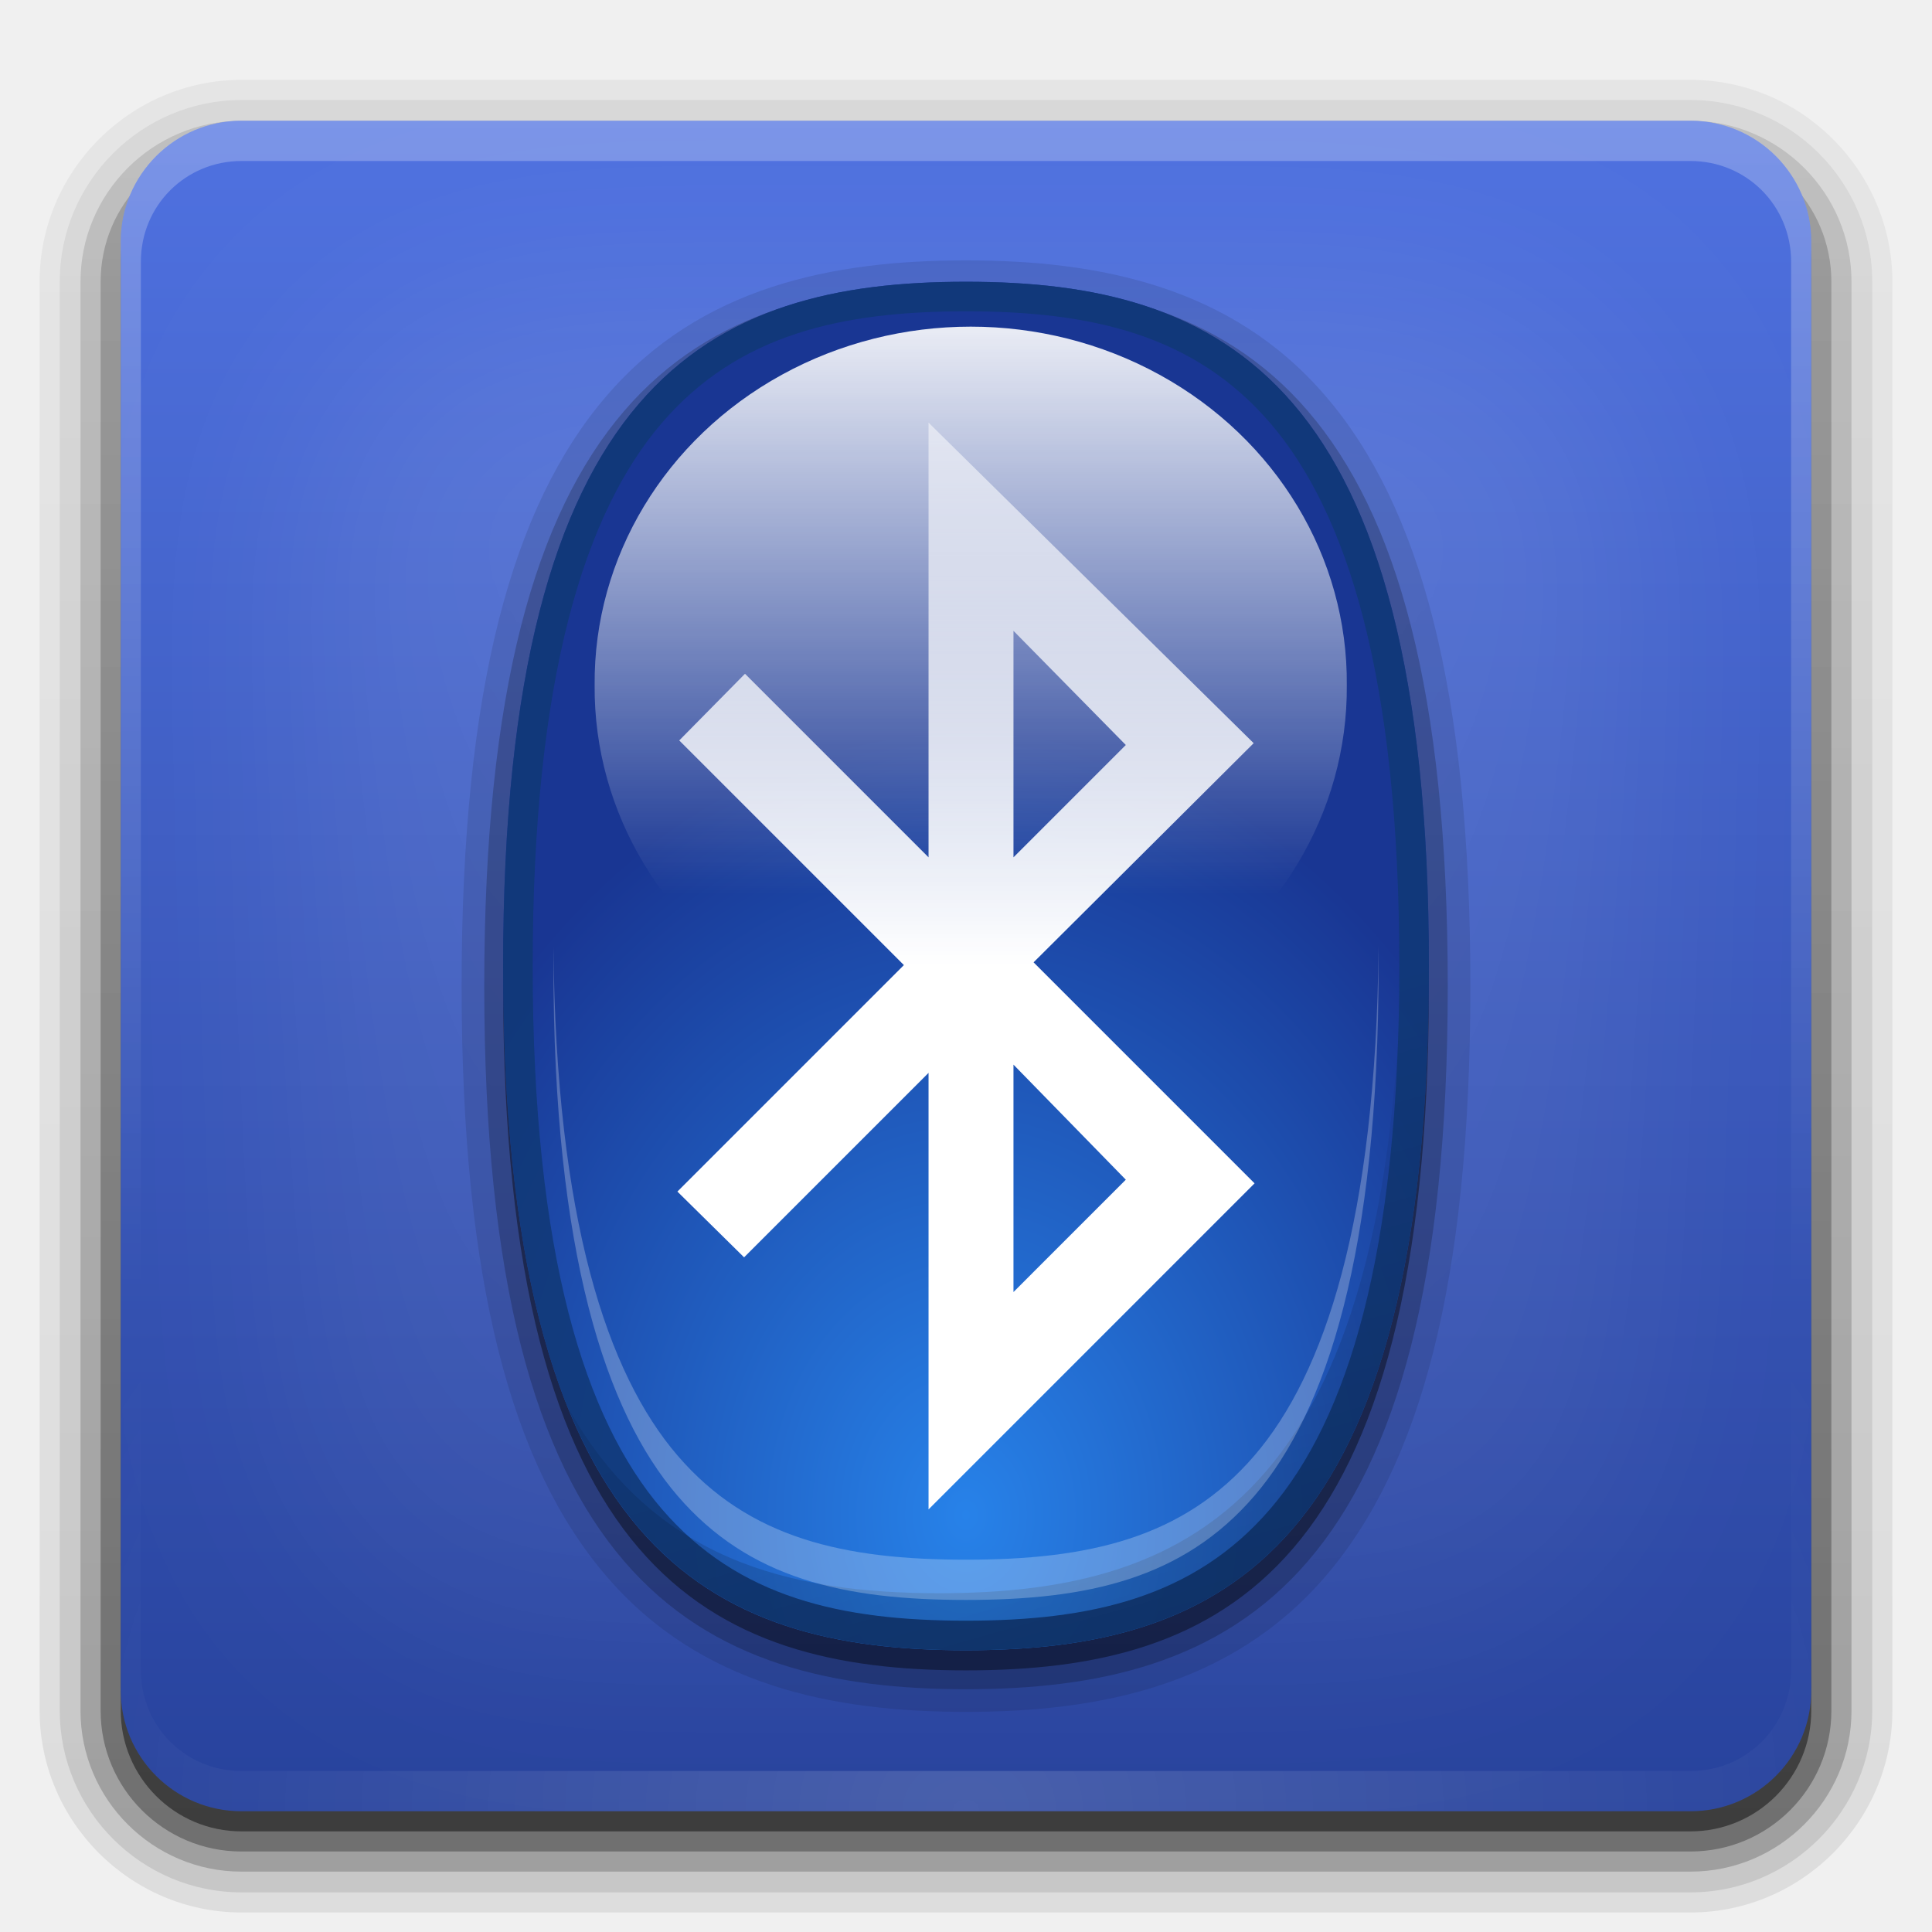
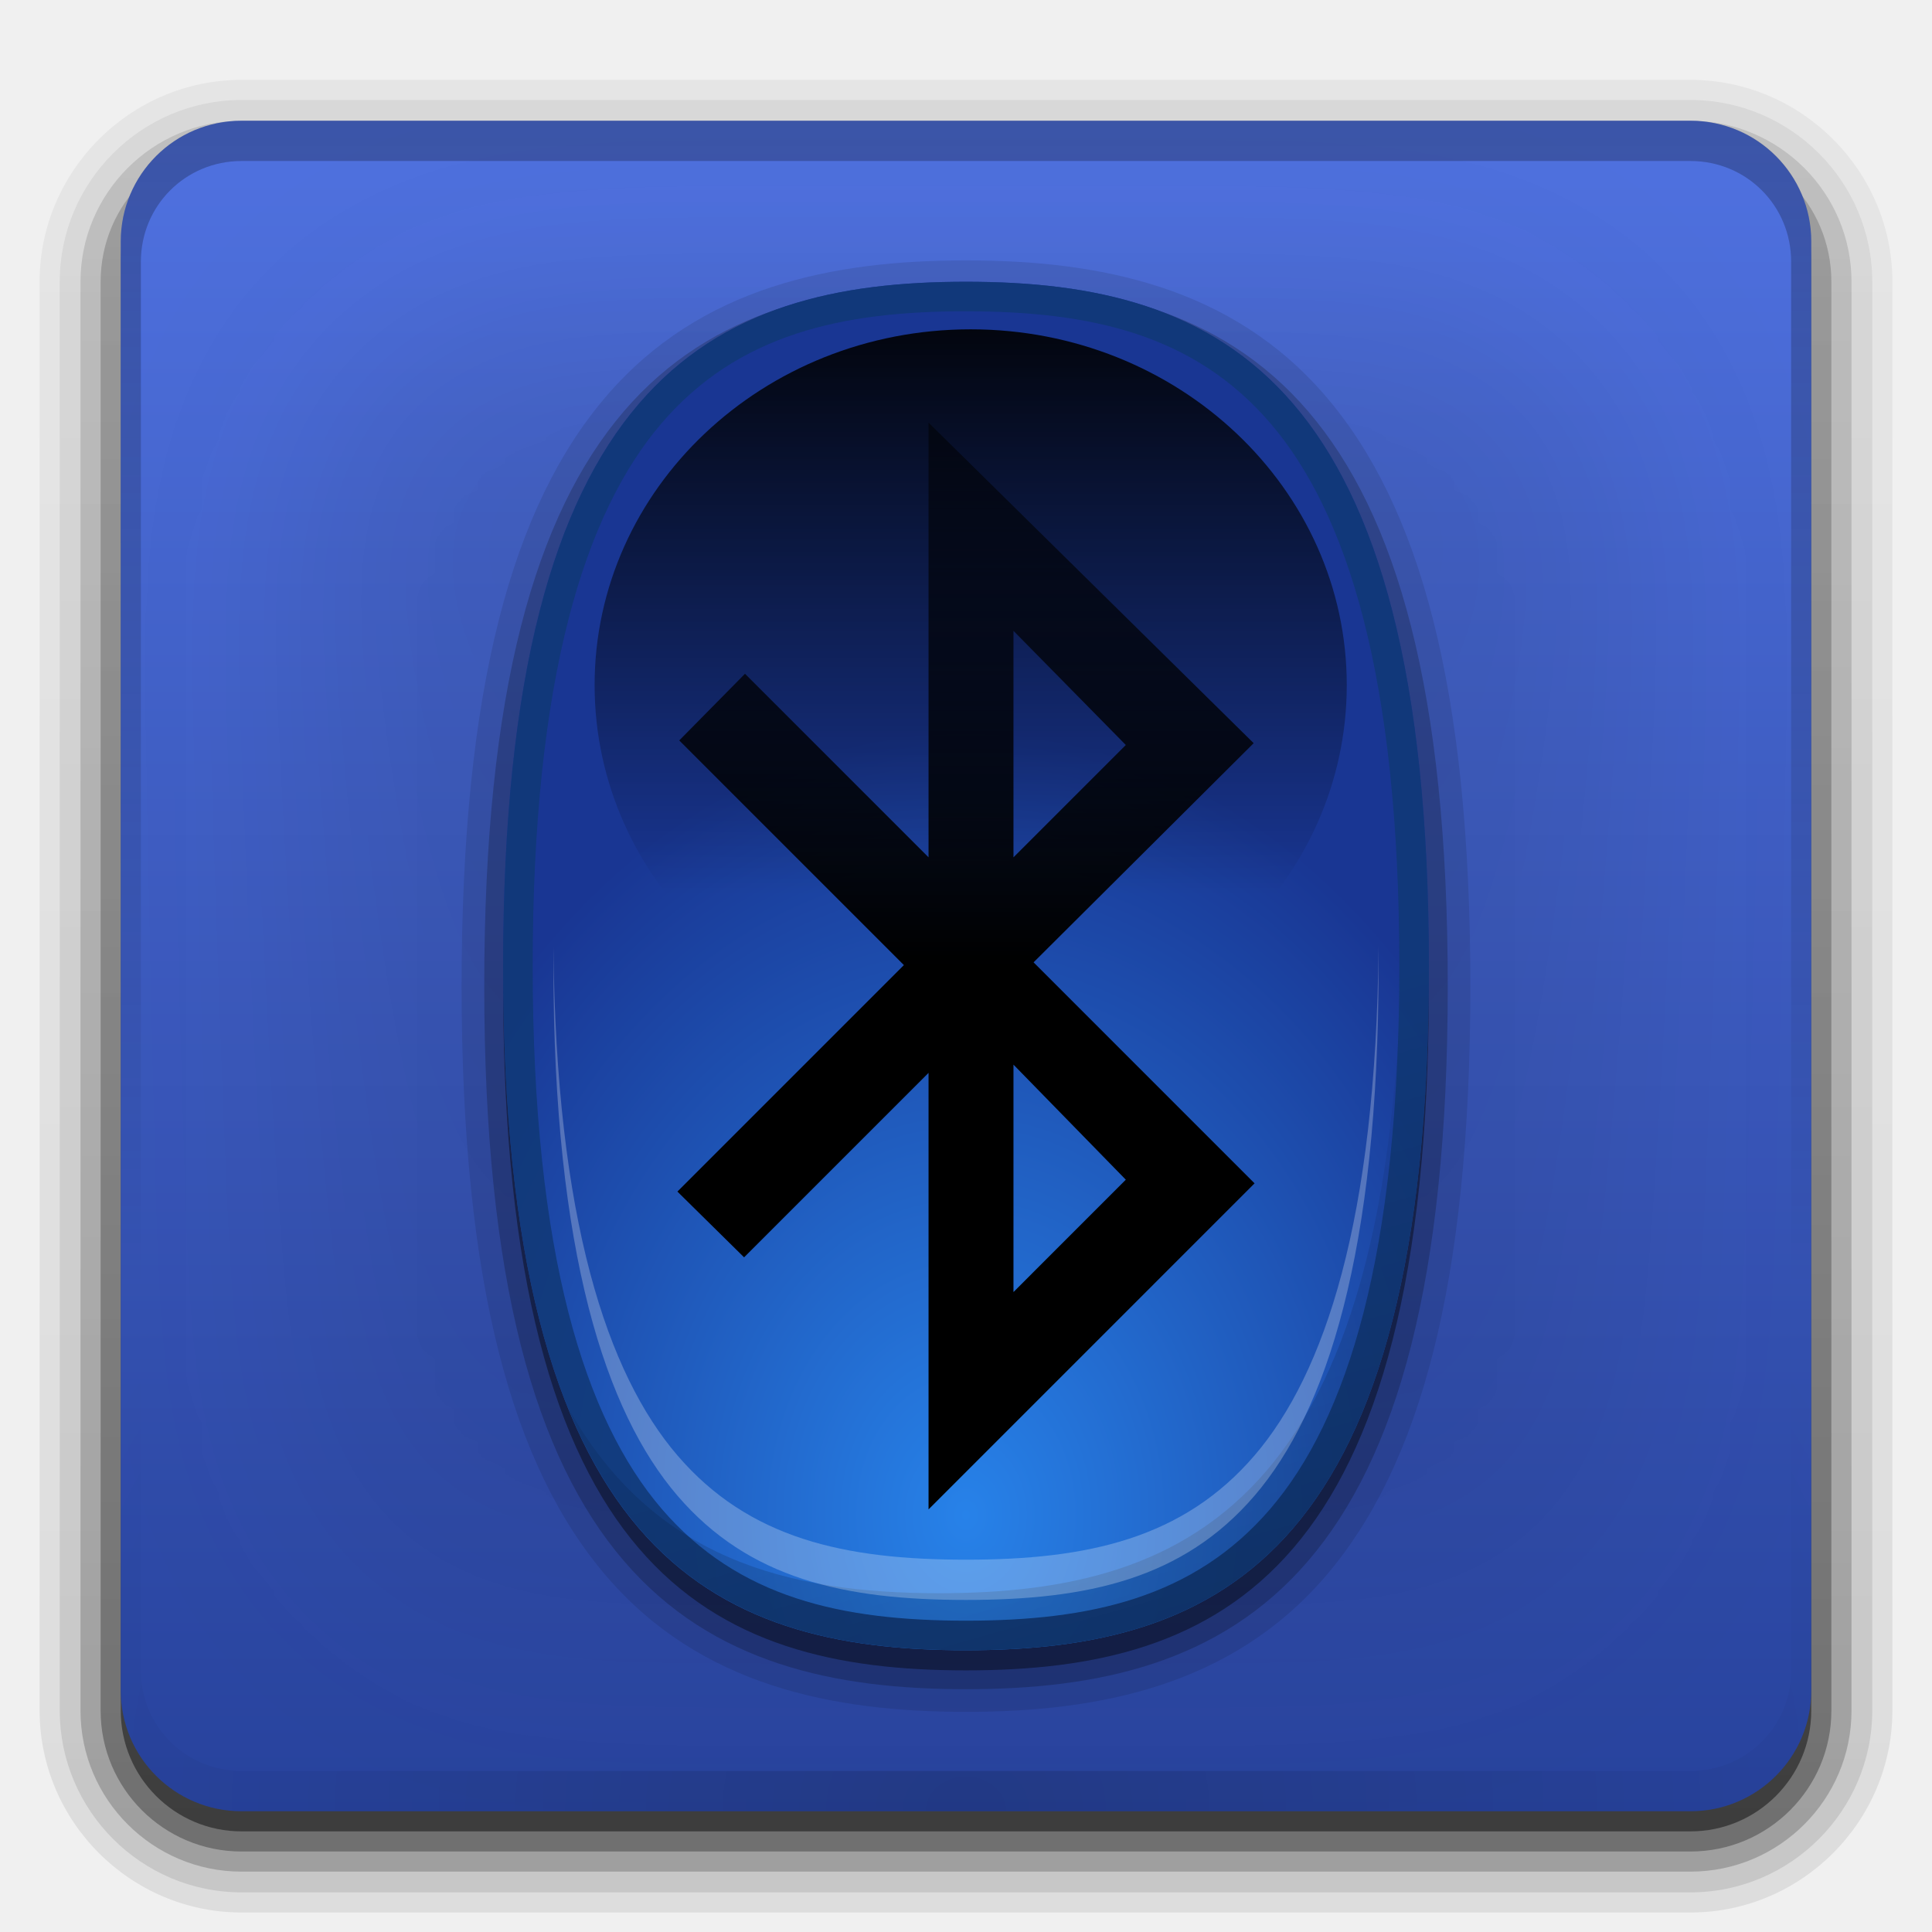
- <svg xmlns="http://www.w3.org/2000/svg" xmlns:xlink="http://www.w3.org/1999/xlink" version="1.0" width="96" height="96" id="svg2408">
-   <defs id="defs2410">
-     <linearGradient id="linearGradient3687">
-       <stop id="stop3689" style="stop-color:#ffffff;stop-opacity:1" offset="0" />
-       <stop id="stop3691" style="stop-color:#ffffff;stop-opacity:0" offset="1" />
+ <svg xmlns="http://www.w3.org/2000/svg" xmlns:xlink="http://www.w3.org/1999/xlink" height="96" width="96" version="1.1">
+   <defs>
+     <linearGradient id="a" stop-color="#fff">
+       <stop offset="0" />
+       <stop stop-opacity="0" offset="1" />
    </linearGradient>
-     <linearGradient x1="58.65" y1="122" x2="58.65" y2="5.425" id="linearGradient3677" gradientUnits="userSpaceOnUse" gradientTransform="matrix(1.017241,0,0,1.017241,-1.103448,-1.103448)">
-       <stop id="stop3679" style="stop-color:#2782e9;stop-opacity:1" offset="0" />
-       <stop id="stop3681" style="stop-color:#193693;stop-opacity:1" offset="1" />
+     <filter id="f" height="1.384" width="1.384" color-interpolation-filters="sRGB" y="-.192" x="-.192">
+       <feGaussianBlur stdDeviation="5.28" />
+     </filter>
+     <linearGradient id="p" y2="138.66" xlink:href="#a" gradientUnits="userSpaceOnUse" x2="48" y1="20.221" x1="48" />
+     <clipPath id="e">
+       <rect rx="6" ry="6" height="84" width="84" y="6" x="6" fill="#fff" />
+     </clipPath>
+     <linearGradient id="b" y2="7.016" gradientUnits="userSpaceOnUse" x2="45.448" gradientTransform="matrix(1.0059 0 0 .99417 100 0)" y1="92.54" x1="45.448">
+       <stop offset="0" />
+       <stop stop-opacity=".588" offset="1" />
    </linearGradient>
-     <linearGradient x1="45.448" y1="92.54" x2="45.448" y2="7.017" id="ButtonShadow" gradientUnits="userSpaceOnUse" gradientTransform="scale(1.005865,0.994169)">
-       <stop id="stop3750" style="stop-color:#000000;stop-opacity:1" offset="0" />
-       <stop id="stop3752" style="stop-color:#000000;stop-opacity:0.588" offset="1" />
+     <linearGradient id="o" y2="34.886" xlink:href="#a" gradientUnits="userSpaceOnUse" x2="35.103" gradientTransform="matrix(1.0571,0,0,1,11.126,9.5098)" y1="6.854" x1="35.103" />
+     <linearGradient id="n" y2="-6.548" xlink:href="#a" gradientUnits="userSpaceOnUse" x2="62.339" y1="48" x1="62.339" />
+     <linearGradient id="m" y2="56.875" gradientUnits="userSpaceOnUse" x2="59.752" gradientTransform="matrix(-.67083 0 0 -.70833 90.936 93.333)" y1="16" x1="48.8">
+       <stop offset="0" />
+       <stop stop-opacity="0" offset="1" />
    </linearGradient>
-     <linearGradient id="linearGradient3737">
-       <stop id="stop3739" style="stop-color:#ffffff;stop-opacity:1" offset="0" />
-       <stop id="stop3741" style="stop-color:#ffffff;stop-opacity:0" offset="1" />
+     <radialGradient id="d" gradientUnits="userSpaceOnUse" cy="66.45" cx="48" gradientTransform="matrix(1.3301,-7.4935e-8,9.5652e-8,1.6979,-15.846,-37.549)" r="23">
+       <stop stop-color="#2782e9" offset="0" />
+       <stop stop-color="#193693" offset="1" />
+     </radialGradient>
+     <radialGradient id="c" xlink:href="#a" gradientUnits="userSpaceOnUse" cy="90.172" cx="48" gradientTransform="matrix(1.1573 0 0 .99591 -7.551 .19713)" r="42" />
+     <linearGradient id="k" y2="63.893" xlink:href="#a" gradientUnits="userSpaceOnUse" x2="36.357" y1="6" x1="36.357" />
+     <linearGradient id="j" y2="5.988" gradientUnits="userSpaceOnUse" x2="48" gradientTransform="matrix(1.0172,0,0,1.0172,-1.1034,-1.1034)" y1="90" x1="48">
+       <stop stop-color="#27429c" offset="0" />
+       <stop stop-color="#5072e1" offset="1" />
    </linearGradient>
-     <filter color-interpolation-filters="sRGB" id="filter3174">
-       <feGaussianBlur id="feGaussianBlur3176" stdDeviation="1.71" />
-     </filter>
-     <linearGradient x1="36.357" y1="6" x2="36.357" y2="63.893" id="linearGradient3188" xlink:href="#linearGradient3737" gradientUnits="userSpaceOnUse" />
-     <filter x="-0.192" y="-0.192" width="1.384" height="1.384" color-interpolation-filters="sRGB" id="filter3794">
-       <feGaussianBlur id="feGaussianBlur3796" stdDeviation="5.28" />
-     </filter>
-     <linearGradient x1="48" y1="20.221" x2="48" y2="138.661" id="linearGradient3613" xlink:href="#linearGradient3737" gradientUnits="userSpaceOnUse" />
-     <radialGradient cx="48" cy="90.172" r="42" fx="48" fy="90.172" id="radialGradient3619" xlink:href="#linearGradient3737" gradientUnits="userSpaceOnUse" gradientTransform="matrix(1.157313,0,0,0.9959077,-7.551021,0.1971319)" />
-     <clipPath id="clipPath3613">
-       <rect width="84" height="84" rx="6" ry="6" x="6" y="6" id="rect3615" style="fill:#ffffff;fill-opacity:1;fill-rule:nonzero;stroke:none" />
-     </clipPath>
-     <linearGradient x1="48" y1="90" x2="48" y2="5.988" id="linearGradient3617" xlink:href="#ButtonColor" gradientUnits="userSpaceOnUse" />
-     <linearGradient x1="58.65" y1="122" x2="58.65" y2="5.425" id="ButtonColor" gradientUnits="userSpaceOnUse" gradientTransform="matrix(1.017241,0,0,1.017241,-1.103448,-1.103448)">
-       <stop id="stop3189" style="stop-color:#27429c;stop-opacity:1" offset="0" />
-       <stop id="stop3191" style="stop-color:#5072e1;stop-opacity:1" offset="1" />
-     </linearGradient>
-     <linearGradient id="linearGradient3374">
-       <stop id="stop3376" style="stop-color:#000000;stop-opacity:1" offset="0" />
-       <stop id="stop3378" style="stop-color:#000000;stop-opacity:0" offset="1" />
-     </linearGradient>
-     <linearGradient id="linearGradient8650">
-       <stop id="stop8652" style="stop-color:#ffffff;stop-opacity:1" offset="0" />
-       <stop id="stop8654" style="stop-color:#ffffff;stop-opacity:0" offset="1" />
-     </linearGradient>
-     <linearGradient x1="48" y1="90" x2="48" y2="5.988" id="linearGradient3839" xlink:href="#ButtonColor" gradientUnits="userSpaceOnUse" gradientTransform="translate(0,-100)" />
-     <linearGradient x1="48.8" y1="16" x2="59.752" y2="56.875" id="linearGradient2943" xlink:href="#linearGradient3374" gradientUnits="userSpaceOnUse" gradientTransform="matrix(-0.6708332,0,0,-0.7083333,90.93632,93.33333)" />
-     <linearGradient x1="48.8" y1="16" x2="59.752" y2="56.875" id="linearGradient2947" xlink:href="#linearGradient8650" gradientUnits="userSpaceOnUse" gradientTransform="matrix(0.6708332,0,0,0.7083333,5.066674,2.666667)" />
-     <radialGradient cx="48" cy="66.45" r="23" fx="48" fy="66.45" id="radialGradient3683" xlink:href="#linearGradient3677" gradientUnits="userSpaceOnUse" gradientTransform="matrix(1.330123,-7.4935036e-8,9.5652174e-8,1.697859,-15.8459,-37.54886)" />
-     <linearGradient x1="35.103" y1="6.854" x2="35.103" y2="34.886" id="linearGradient3703" xlink:href="#linearGradient3687" gradientUnits="userSpaceOnUse" />
-     <linearGradient x1="62.339" y1="48" x2="62.339" y2="-6.548" id="linearGradient3725" xlink:href="#linearGradient3687" gradientUnits="userSpaceOnUse" />
-     <linearGradient x1="45.448" y1="92.54" x2="45.448" y2="7.017" id="ButtonShadow-0" gradientUnits="userSpaceOnUse" gradientTransform="matrix(1.005865,0,0,0.994169,100,0)">
-       <stop id="stop3750-8" style="stop-color:#000000;stop-opacity:1" offset="0" />
-       <stop id="stop3752-5" style="stop-color:#000000;stop-opacity:0.588" offset="1" />
-     </linearGradient>
-     <linearGradient x1="32.251" y1="6.132" x2="32.251" y2="90.239" id="linearGradient3780" xlink:href="#ButtonShadow-0" gradientUnits="userSpaceOnUse" gradientTransform="matrix(1.02381,0,0,1.011905,-1.142857,-98.07143)" />
-     <linearGradient x1="32.251" y1="6.132" x2="32.251" y2="90.239" id="linearGradient3772" xlink:href="#ButtonShadow-0" gradientUnits="userSpaceOnUse" gradientTransform="matrix(1.02381,0,0,1.011905,-1.142857,-98.07143)" />
-     <linearGradient x1="32.251" y1="6.132" x2="32.251" y2="90.239" id="linearGradient3725-0" xlink:href="#ButtonShadow-0" gradientUnits="userSpaceOnUse" gradientTransform="matrix(1.02381,0,0,1.011905,-1.142857,-98.07143)" />
-     <linearGradient x1="32.251" y1="6.132" x2="32.251" y2="90.239" id="linearGradient3721" xlink:href="#ButtonShadow-0" gradientUnits="userSpaceOnUse" gradientTransform="translate(0,-97)" />
-     <linearGradient x1="32.251" y1="6.132" x2="32.251" y2="90.239" id="linearGradient3122" xlink:href="#ButtonShadow-0" gradientUnits="userSpaceOnUse" gradientTransform="matrix(1.02381,0,0,1.011905,-1.142857,-98.07143)" />
+     <linearGradient id="i" y2="6" xlink:href="#b" gradientUnits="userSpaceOnUse" x2="32.251" gradientTransform="translate(0,1)" y1="90" x1="32.251" />
+     <linearGradient id="h" y2="6" xlink:href="#b" gradientUnits="userSpaceOnUse" x2="32.251" gradientTransform="matrix(1.0238 0 0 1.0119 -1.1429 .929)" y1="90" x1="32.251" />
+     <linearGradient id="g" y2="90.239" xlink:href="#b" gradientUnits="userSpaceOnUse" x2="32.251" gradientTransform="matrix(1.0238,0,0,-1.0119,-1.1429,98.071)" y1="6.132" x1="32.251" />
  </defs>
-   <g id="layer2" style="display:none">
-     <rect width="86" height="85" rx="6" ry="6" x="5" y="7" id="rect3745" style="opacity:0.9;fill:url(#ButtonShadow);fill-opacity:1;fill-rule:nonzero;stroke:none;filter:url(#filter3174)" />
+   <g fill="url(#g)">
+     <path opacity="0.08" d="m12 95.031c-5.511 0-10.031-4.52-10.031-10.031v-71c0-5.511 4.52-10.031 10.031-10.031h72c5.511 0 10.031 4.52 10.031 10.031v71c0 5.511-4.52 10.031-10.031 10.031h-72z" />
+     <path opacity=".1" d="m12 94.031c-4.972 0-9.031-4.06-9.031-9.031v-71c0-4.972 4.06-9.031 9.031-9.031h72c4.972 0 9.031 4.06 9.031 9.031v71c0 4.972-4.06 9.031-9.031 9.031h-72z" />
+     <path opacity=".2" d="m12 93c-4.409 0-8-3.591-8-8v-71c0-4.409 3.591-8 8-8h72c4.409 0 8 3.591 8 8v71c0 4.409-3.591 8-8 8h-72z" />
  </g>
-   <g id="layer4" style="display:inline">
-     <path d="m 12,-95.031 c -5.511,0 -10.031,4.52 -10.031,10.031 l 0,71 c 0,5.511 4.52,10.031 10.031,10.031 l 72,0 c 5.511,0 10.031,-4.52 10.031,-10.031 l 0,-71 c 0,-5.511 -4.52,-10.031 -10.031,-10.031 l -72,0 z" transform="scale(1,-1)" id="path3786" style="opacity:0.08;fill:url(#linearGradient3122);fill-opacity:1;fill-rule:nonzero;stroke:none;display:inline" />
-     <path d="m 12,-94.031 c -4.972,0 -9.031,4.06 -9.031,9.031 l 0,71 c 0,4.972 4.06,9.031 9.031,9.031 l 72,0 c 4.972,0 9.031,-4.06 9.031,-9.031 l 0,-71 c 0,-4.972 -4.06,-9.031 -9.031,-9.031 l -72,0 z" transform="scale(1,-1)" id="path3778" style="opacity:0.1;fill:url(#linearGradient3780);fill-opacity:1;fill-rule:nonzero;stroke:none;display:inline" />
-     <path d="m 12,-93 c -4.409,0 -8,3.591 -8,8 l 0,71 c 0,4.409 3.591,8 8,8 l 72,0 c 4.409,0 8,-3.591 8,-8 l 0,-71 c 0,-4.409 -3.591,-8 -8,-8 l -72,0 z" transform="scale(1,-1)" id="path3770" style="opacity:0.2;fill:url(#linearGradient3772);fill-opacity:1;fill-rule:nonzero;stroke:none;display:inline" />
-     <rect width="86" height="85" rx="7" ry="7" x="5" y="-92" transform="scale(1,-1)" id="rect3723" style="opacity:0.3;fill:url(#linearGradient3725-0);fill-opacity:1;fill-rule:nonzero;stroke:none;display:inline" />
-     <rect width="84" height="84" rx="6" ry="6" x="6" y="-91" transform="scale(1,-1)" id="rect3716" style="opacity:0.45;fill:url(#linearGradient3721);fill-opacity:1;fill-rule:nonzero;stroke:none;display:inline" />
-   </g>
-   <g id="layer1">
-     <rect width="84" height="84" rx="6" ry="6" x="6" y="6" id="rect2419" style="fill:url(#linearGradient3617);fill-opacity:1;fill-rule:nonzero;stroke:none" />
-     <path d="M 12,6 C 8.676,6 6,8.676 6,12 l 0,2 0,68 0,2 c 0,0.335 0.041,0.651 0.094,0.969 0.049,0.296 0.097,0.597 0.188,0.875 0.01,0.03 0.021,0.064 0.031,0.094 0.099,0.288 0.235,0.547 0.375,0.812 0.145,0.274 0.316,0.536 0.5,0.781 0.184,0.246 0.374,0.473 0.594,0.688 0.44,0.428 0.943,0.815 1.5,1.094 0.279,0.14 0.573,0.247 0.875,0.344 -0.256,-0.1 -0.487,-0.236 -0.719,-0.375 -0.007,-0.004 -0.024,0.004 -0.031,0 -0.032,-0.019 -0.062,-0.043 -0.094,-0.062 -0.12,-0.077 -0.231,-0.164 -0.344,-0.25 -0.106,-0.081 -0.213,-0.161 -0.312,-0.25 C 8.478,88.557 8.309,88.373 8.156,88.188 8.049,88.057 7.938,87.922 7.844,87.781 7.819,87.743 7.805,87.695 7.781,87.656 7.716,87.553 7.651,87.452 7.594,87.344 7.493,87.149 7.388,86.928 7.312,86.719 7.305,86.697 7.289,86.678 7.281,86.656 7.249,86.564 7.245,86.469 7.219,86.375 7.188,86.268 7.148,86.172 7.125,86.062 7.052,85.721 7,85.364 7,85 L 7,83 7,15 7,13 C 7,10.218 9.218,8 12,8 l 2,0 68,0 2,0 c 2.782,0 5,2.218 5,5 l 0,2 0,68 0,2 c 0,0.364 -0.052,0.721 -0.125,1.062 -0.044,0.207 -0.088,0.398 -0.156,0.594 -0.008,0.022 -0.023,0.041 -0.031,0.062 -0.063,0.174 -0.138,0.367 -0.219,0.531 -0.042,0.083 -0.079,0.17 -0.125,0.25 -0.055,0.097 -0.127,0.188 -0.188,0.281 -0.094,0.141 -0.205,0.276 -0.312,0.406 -0.143,0.174 -0.303,0.347 -0.469,0.5 -0.011,0.01 -0.02,0.021 -0.031,0.031 -0.138,0.126 -0.285,0.234 -0.438,0.344 -0.103,0.073 -0.204,0.153 -0.312,0.219 -0.007,0.004 -0.024,-0.004 -0.031,0 -0.232,0.139 -0.463,0.275 -0.719,0.375 0.302,-0.097 0.596,-0.204 0.875,-0.344 0.557,-0.279 1.06,-0.666 1.5,-1.094 0.22,-0.214 0.409,-0.442 0.594,-0.688 0.184,-0.246 0.355,-0.508 0.5,-0.781 0.14,-0.265 0.276,-0.525 0.375,-0.812 0.01,-0.031 0.021,-0.063 0.031,-0.094 0.09,-0.278 0.139,-0.579 0.188,-0.875 C 89.959,84.651 90,84.335 90,84 l 0,-2 0,-68 0,-2 C 90,8.676 87.324,6 84,6 L 12,6 z" id="rect3728" style="opacity:0.25;fill:url(#linearGradient3188);fill-opacity:1;fill-rule:nonzero;stroke:none" />
-     <path d="M 12,90 C 8.676,90 6,87.324 6,84 L 6,82 6,14 6,12 c 0,-0.335 0.041,-0.651 0.094,-0.969 0.049,-0.296 0.097,-0.597 0.188,-0.875 C 6.291,10.126 6.302,10.093 6.312,10.062 6.411,9.775 6.547,9.515 6.688,9.25 6.832,8.976 7.003,8.714 7.188,8.469 7.372,8.223 7.561,7.995 7.781,7.781 8.221,7.353 8.724,6.967 9.281,6.688 9.56,6.548 9.855,6.441 10.156,6.344 9.9,6.444 9.67,6.58 9.438,6.719 c -0.007,0.004 -0.024,-0.004 -0.031,0 -0.032,0.019 -0.062,0.043 -0.094,0.062 -0.12,0.077 -0.231,0.164 -0.344,0.25 -0.106,0.081 -0.213,0.161 -0.312,0.25 C 8.478,7.443 8.309,7.627 8.156,7.812 8.049,7.943 7.938,8.078 7.844,8.219 7.819,8.257 7.805,8.305 7.781,8.344 7.716,8.447 7.651,8.548 7.594,8.656 7.493,8.851 7.388,9.072 7.312,9.281 7.305,9.303 7.289,9.322 7.281,9.344 7.249,9.436 7.245,9.531 7.219,9.625 7.188,9.732 7.148,9.828 7.125,9.938 7.052,10.279 7,10.636 7,11 l 0,2 0,68 0,2 c 0,2.782 2.218,5 5,5 l 2,0 68,0 2,0 c 2.782,0 5,-2.218 5,-5 l 0,-2 0,-68 0,-2 C 89,10.636 88.948,10.279 88.875,9.938 88.831,9.731 88.787,9.54 88.719,9.344 88.711,9.322 88.695,9.303 88.688,9.281 88.625,9.108 88.549,8.914 88.469,8.75 88.427,8.667 88.39,8.58 88.344,8.5 88.289,8.403 88.217,8.312 88.156,8.219 88.062,8.078 87.951,7.943 87.844,7.812 87.701,7.638 87.541,7.466 87.375,7.312 87.364,7.302 87.355,7.291 87.344,7.281 87.205,7.156 87.059,7.047 86.906,6.938 86.804,6.864 86.702,6.784 86.594,6.719 c -0.007,-0.004 -0.024,0.004 -0.031,0 -0.232,-0.139 -0.463,-0.275 -0.719,-0.375 0.302,0.097 0.596,0.204 0.875,0.344 0.557,0.279 1.06,0.666 1.5,1.094 0.22,0.214 0.409,0.442 0.594,0.688 0.184,0.246 0.355,0.508 0.5,0.781 0.14,0.265 0.276,0.525 0.375,0.812 0.01,0.031 0.021,0.063 0.031,0.094 0.09,0.278 0.139,0.579 0.188,0.875 C 89.959,11.349 90,11.665 90,12 l 0,2 0,68 0,2 c 0,3.324 -2.676,6 -6,6 l -72,0 z" id="path3615" style="opacity:0.15;fill:url(#radialGradient3619);fill-opacity:1;fill-rule:nonzero;stroke:none" />
-   </g>
-   <g id="layer5">
-     <rect width="66" height="66" rx="12" ry="12" x="15" y="15" clip-path="url(#clipPath3613)" id="rect3171" style="opacity:0.1;fill:url(#linearGradient3613);fill-opacity:1;fill-rule:nonzero;stroke:#ffffff;stroke-width:0.5;stroke-linecap:round;stroke-linejoin:miter;stroke-miterlimit:4;stroke-opacity:1;stroke-dasharray:none;stroke-dashoffset:0;filter:url(#filter3794)" />
-   </g>
-   <g id="layer3">
-     <path d="m 48,12.938 c -6.616,0 -13.2,1.296 -17.875,6.75 -4.669,5.447 -7.188,14.498 -7.188,29.312 0,14.815 2.519,23.865 7.188,29.312 4.675,5.454 11.259,6.75 17.875,6.75 6.616,0 13.2,-1.296 17.875,-6.75 C 70.544,72.865 73.062,63.815 73.062,49 73.062,34.185 70.544,25.135 65.875,19.688 61.2,14.233 54.616,12.938 48,12.938 z" id="path3732" style="opacity:0.1;fill:#000000;fill-opacity:1;stroke:none;display:inline" />
-     <path d="m 48,14.062 c -6.47,0 -12.606,1.248 -17,6.375 -4.394,5.127 -6.938,13.879 -6.938,28.562 0,14.684 2.543,23.436 6.938,28.562 4.394,5.127 10.53,6.375 17,6.375 6.47,0 12.606,-1.248 17,-6.375 C 69.394,72.436 71.938,63.684 71.938,49 71.938,34.316 69.394,25.564 65,20.438 60.606,15.311 54.47,14.062 48,14.062 z" id="path3728" style="opacity:0.2;fill:#000000;fill-opacity:1;stroke:none;display:inline" />
-     <path d="M 71,49 C 71,78.143 60.696,83 48,83 35.304,83 25,78.143 25,49 25,19.857 35.304,15 48,15 c 12.696,0 23,4.857 23,34 z" id="path2952" style="opacity:0.4;fill:#000000;fill-opacity:1;stroke:none;display:inline" />
-     <path d="M 71,48 C 71,77.143 60.696,82 48,82 35.304,82 25,77.143 25,48 25,18.857 35.304,14 48,14 c 12.696,0 23,4.857 23,34 z" id="path2902" style="fill:url(#radialGradient3683);fill-opacity:1;stroke:none;display:inline" />
-     <path d="M 48,14 C 35.304,14 25,18.857 25,48 25,77.143 35.304,82 48,82 60.696,82 71,77.143 71,48 71,18.857 60.696,14 48,14 z m 0,1.469 c 6.159,0 11.321,1.125 15.125,5.562 3.804,4.438 6.406,12.572 6.406,26.969 0,14.397 -2.603,22.531 -6.406,26.969 -3.804,4.438 -8.966,5.562 -15.125,5.562 -6.159,0 -11.321,-1.125 -15.125,-5.562 C 29.071,70.531 26.469,62.397 26.469,48 c 0,-14.397 2.603,-22.531 6.406,-26.969 3.804,-4.438 8.966,-5.562 15.125,-5.562 z" id="path3705" style="opacity:0.871;fill:#103876;fill-opacity:1;stroke:none;display:inline" />
-     <path d="M 48.003,82 C 60.699,82 71,77.143 71,48 71,36.161 69.3,28.334 66.43,23.208 c 2.047,5.051 3.228,12.111 3.228,21.958 0,29.143 -10.301,34 -22.997,34 -7.538,0 -14.232,-1.717 -18.427,-9.208 C 32.246,79.856 39.597,82 48.003,82 z" id="path2908" style="opacity:0.2;fill:url(#linearGradient2943);fill-opacity:1;stroke:none;display:inline" />
-     <rect width="84" height="84" rx="6" ry="6" x="6" y="-94" id="rect3831" style="fill:url(#linearGradient3839);fill-opacity:1;fill-rule:nonzero;stroke:none" />
-     <path d="m 46.139,21 0,21.6 -9.121,-9.121 -3.267,3.313 11.163,11.163 -11.254,11.254 3.313,3.267 9.166,-9.166 0,21.691 L 62.339,58.8 51.358,47.818 62.294,36.928 46.139,21 z m 4.22,10.346 5.582,5.672 -5.582,5.582 0,-11.254 z m 0,21.555 5.582,5.718 -5.582,5.582 0,-11.299 z" id="path3740" style="fill:url(#linearGradient3725);fill-opacity:1;fill-rule:evenodd;overflow:visible" />
-     <path d="m 52.78,24.532 a 17.678,17.678 0 1 1 -35.355,0 17.678,17.678 0 1 1 35.355,0 z" transform="matrix(1.057143,0,0,1,11.12611,9.509792)" id="path3695" style="opacity:0.9;fill:url(#linearGradient3703);fill-opacity:1;stroke:none" />
-     <path d="m 27.5,47 c -0.003,0.337 0,0.656 0,1 0,14.276 2.601,22.164 6.156,26.312 C 37.212,78.461 41.971,79.5 48,79.5 54.028,79.5 58.788,78.461 62.344,74.312 65.899,70.164 68.5,62.276 68.5,48 c 0,-0.344 0.003,-0.663 0,-1 C 68.379,60.633 65.814,68.264 62.344,72.312 58.788,76.461 54.028,77.5 48,77.5 41.971,77.5 37.212,76.461 33.656,72.312 30.186,68.264 27.621,60.633 27.5,47 z" id="path3714" style="opacity:0.25;fill:#ffffff;fill-opacity:1;stroke:none;display:inline" />
-     <path d="m 48,14 c -12.696,0 -22.997,4.857 -22.997,34 0,11.839 1.7,19.666 4.57,24.792 -2.047,-5.051 -3.228,-12.111 -3.228,-21.958 0,-29.143 10.301,-34 22.997,-34 7.538,0 14.232,1.717 18.427,9.208 C 63.757,16.144 56.406,14 48,14 z" id="path2904" style="opacity:0;fill:url(#linearGradient2947);fill-opacity:1;stroke:none;display:inline" />
-   </g>
+   <rect opacity=".3" rx="7" ry="7" height="85" width="86" y="7" x="5" fill="url(#h)" />
+   <rect opacity=".45" rx="6" ry="6" height="84" width="84" y="7" x="6" fill="url(#i)" />
+   <rect rx="6" ry="6" height="84" width="84" y="6" x="6" fill="url(#j)" />
+   <path opacity=".25" d="m12 6c-3.324 0-6 2.676-6 6v72c0 0.335 0.041 0.651 0.094 0.969 0.049 0.296 0.097 0.597 0.188 0.875 0.01 0.03 0.021 0.064 0.031 0.094 0.099 0.288 0.235 0.547 0.375 0.812 0.145 0.274 0.316 0.536 0.5 0.781 0.184 0.246 0.374 0.473 0.594 0.688 0.44 0.428 0.943 0.815 1.5 1.094 0.279 0.14 0.573 0.247 0.875 0.344-0.256-0.1-0.487-0.236-0.719-0.375-0.007-0.004-0.024 0.004-0.031 0-0.032-0.019-0.062-0.042-0.094-0.062-0.12-0.077-0.231-0.164-0.344-0.25-0.106-0.081-0.213-0.161-0.313-0.25-0.178-0.162-0.347-0.346-0.5-0.531-0.107-0.131-0.218-0.266-0.312-0.407-0.025-0.038-0.038-0.086-0.063-0.125-0.065-0.103-0.13-0.204-0.187-0.312-0.101-0.195-0.206-0.416-0.281-0.625-0.008-0.022-0.024-0.041-0.031-0.063-0.032-0.092-0.036-0.187-0.062-0.281-0.03-0.107-0.07-0.203-0.094-0.313-0.073-0.341-0.125-0.698-0.125-1.062v-72c0-2.782 2.218-5 5-5h72c2.782 0 5 2.218 5 5v72c0 0.364-0.052 0.721-0.125 1.062-0.044 0.207-0.088 0.398-0.156 0.594-0.008 0.022-0.023 0.041-0.031 0.062-0.063 0.174-0.138 0.367-0.219 0.531-0.042 0.083-0.079 0.17-0.125 0.25-0.055 0.097-0.127 0.188-0.188 0.281-0.094 0.141-0.205 0.276-0.312 0.406-0.143 0.174-0.303 0.347-0.469 0.5-0.011 0.01-0.02 0.021-0.031 0.031-0.138 0.126-0.285 0.234-0.438 0.344-0.103 0.073-0.204 0.153-0.312 0.219-0.007 0.004-0.024-0.004-0.031 0-0.232 0.139-0.463 0.275-0.719 0.375 0.302-0.097 0.596-0.204 0.875-0.344 0.557-0.279 1.06-0.666 1.5-1.094 0.22-0.214 0.409-0.442 0.594-0.688s0.355-0.508 0.5-0.781c0.14-0.265 0.276-0.525 0.375-0.812 0.01-0.031 0.021-0.063 0.031-0.094 0.09-0.278 0.139-0.579 0.188-0.875 0.053-0.318 0.094-0.634 0.094-0.969v-72c0-3.324-2.676-6-6-6h-72z" fill="url(#k)" />
+   <path opacity=".15" d="m12 90c-3.324 0-6-2.676-6-6v-72c0-0.335 0.041-0.651 0.094-0.969 0.049-0.296 0.097-0.597 0.188-0.875 0.01-0.03 0.021-0.063 0.031-0.094 0.099-0.287 0.235-0.547 0.375-0.812 0.145-0.274 0.316-0.536 0.5-0.781 0.184-0.246 0.374-0.473 0.594-0.688 0.44-0.428 0.943-0.815 1.5-1.094 0.279-0.14 0.574-0.247 0.875-0.344-0.256 0.1-0.486 0.236-0.719 0.375-0.007 0.004-0.024-0.004-0.031 0-0.032 0.019-0.062 0.043-0.094 0.062-0.12 0.077-0.231 0.164-0.344 0.25-0.106 0.081-0.213 0.161-0.312 0.25-0.178 0.161-0.347 0.345-0.5 0.531-0.107 0.13-0.218 0.265-0.312 0.406-0.025 0.038-0.038 0.086-0.063 0.125-0.065 0.103-0.13 0.204-0.187 0.312-0.101 0.195-0.206 0.416-0.281 0.625-0.008 0.022-0.024 0.041-0.031 0.063-0.032 0.092-0.036 0.187-0.062 0.281-0.03 0.107-0.07 0.203-0.094 0.312-0.073 0.342-0.125 0.699-0.125 1.062v72c0 2.782 2.218 5 5 5h72c2.782 0 5-2.218 5-5v-72c0-0.364-0.052-0.721-0.125-1.062-0.044-0.207-0.088-0.398-0.156-0.594-0.008-0.022-0.024-0.041-0.031-0.063-0.063-0.174-0.139-0.367-0.219-0.531-0.042-0.083-0.079-0.17-0.125-0.25-0.055-0.097-0.127-0.188-0.188-0.281-0.094-0.141-0.205-0.276-0.312-0.406-0.143-0.174-0.303-0.347-0.469-0.5-0.011-0.01-0.02-0.021-0.031-0.031-0.139-0.126-0.285-0.234-0.438-0.344-0.102-0.073-0.204-0.153-0.312-0.219-0.007-0.004-0.024 0.004-0.031 0-0.232-0.139-0.463-0.275-0.719-0.375 0.302 0.097 0.596 0.204 0.875 0.344 0.557 0.279 1.06 0.666 1.5 1.094 0.22 0.214 0.409 0.442 0.594 0.688s0.355 0.508 0.5 0.781c0.14 0.265 0.276 0.525 0.375 0.812 0.01 0.031 0.021 0.063 0.031 0.094 0.09 0.278 0.139 0.579 0.188 0.875 0.053 0.318 0.094 0.634 0.094 0.969v72c0 3.324-2.676 6-6 6h-72z" fill="url(#c)" />
+   <rect opacity=".1" clip-path="url(#e)" rx="12" ry="12" height="66" filter="url(#f)" width="66" stroke="#fff" stroke-linecap="round" y="15" x="15" stroke-width=".5" fill="url(#p)" />
+   <path opacity=".1" d="m48 12.938c-6.616 0-13.2 1.296-17.875 6.75-4.669 5.447-7.188 14.498-7.188 29.312 0 14.815 2.518 23.865 7.188 29.312 4.675 5.455 11.259 6.75 17.875 6.75 6.616 0 13.2-1.296 17.875-6.75 4.668-5.447 7.186-14.497 7.186-29.312s-2.518-23.865-7.187-29.312c-4.675-5.455-11.259-6.75-17.875-6.75z" />
+   <path opacity=".2" d="m48 14.062c-6.47 0-12.606 1.248-17 6.375-4.394 5.127-6.938 13.879-6.938 28.562 0 14.684 2.543 23.436 6.938 28.562 4.394 5.127 10.53 6.375 17 6.375 6.47 0 12.606-1.248 17-6.375 4.394-5.125 6.938-13.877 6.938-28.561s-2.544-23.436-6.938-28.562c-4.394-5.127-10.53-6.376-17-6.376z" />
+   <path opacity=".4" d="m71 49c0 29.143-10.304 34-23 34s-23-4.857-23-34 10.304-34 23-34 23 4.857 23 34z" />
+   <path d="m71 48c0 29.143-10.304 34-23 34s-23-4.857-23-34 10.304-34 23-34 23 4.857 23 34z" fill="url(#d)" />
+   <path opacity="0.87" d="m48 14c-12.696 0-23 4.857-23 34s10.304 34 23 34 23-4.857 23-34-10.304-34-23-34zm0 1.469c6.159 0 11.321 1.125 15.125 5.562 3.804 4.438 6.406 12.572 6.406 26.969s-2.603 22.531-6.406 26.969c-3.804 4.438-8.966 5.562-15.125 5.562s-11.321-1.125-15.125-5.562c-3.804-4.44-6.406-12.574-6.406-26.971s2.603-22.531 6.406-26.969c3.804-4.438 8.966-5.562 15.125-5.562z" fill="#103876" />
+   <path opacity=".2" d="m48.003 82c12.696 0 22.997-4.857 22.997-34 0-11.839-1.7-19.666-4.57-24.792 2.047 5.051 3.228 12.111 3.228 21.958 0 29.143-10.301 34-22.997 34-7.538 0-14.232-1.717-18.427-9.208 4.012 9.898 11.363 12.042 19.769 12.042z" fill="url(#m)" />
+   <path fill="url(#n)" d="m46.139 21v21.6l-9.121-9.121-3.267 3.313 11.163 11.163-11.254 11.254 3.313 3.267 9.166-9.166v21.691l16.2-16.201-10.981-10.982 10.936-10.89zm4.22 10.346 5.582 5.672-5.582 5.582zm0 21.555 5.582 5.718-5.582 5.582z" fill-rule="evenodd" />
+   <path opacity=".9" d="m66.92 34.042a18.687 17.678 0 1 1 -37.374 0 18.687 17.678 0 1 1 37.374 0z" fill="url(#o)" />
+   <path opacity=".25" d="m27.5 47c-0.003 0.337 0 0.656 0 1 0 14.276 2.601 22.164 6.156 26.312 3.556 4.149 8.315 5.188 14.344 5.188 6.028 0 10.788-1.039 14.344-5.188 3.555-4.148 6.156-12.036 6.156-26.312 0-0.344 0.003-0.663 0-1-0.121 13.633-2.686 21.264-6.156 25.312-3.556 4.149-8.316 5.188-14.344 5.188-6.029 0-10.788-1.039-14.344-5.188-3.47-4.048-6.035-11.679-6.156-25.312z" fill="#fff" />
+   <path opacity="0" d="m48 14c-12.696 0-22.997 4.857-22.997 34 0 11.839 1.7 19.666 4.57 24.792-2.047-5.051-3.228-12.111-3.228-21.958 0-29.143 10.301-34 22.997-34 7.538 0 14.232 1.717 18.427 9.208-4.012-9.898-11.363-12.042-19.769-12.042z" />
</svg>
